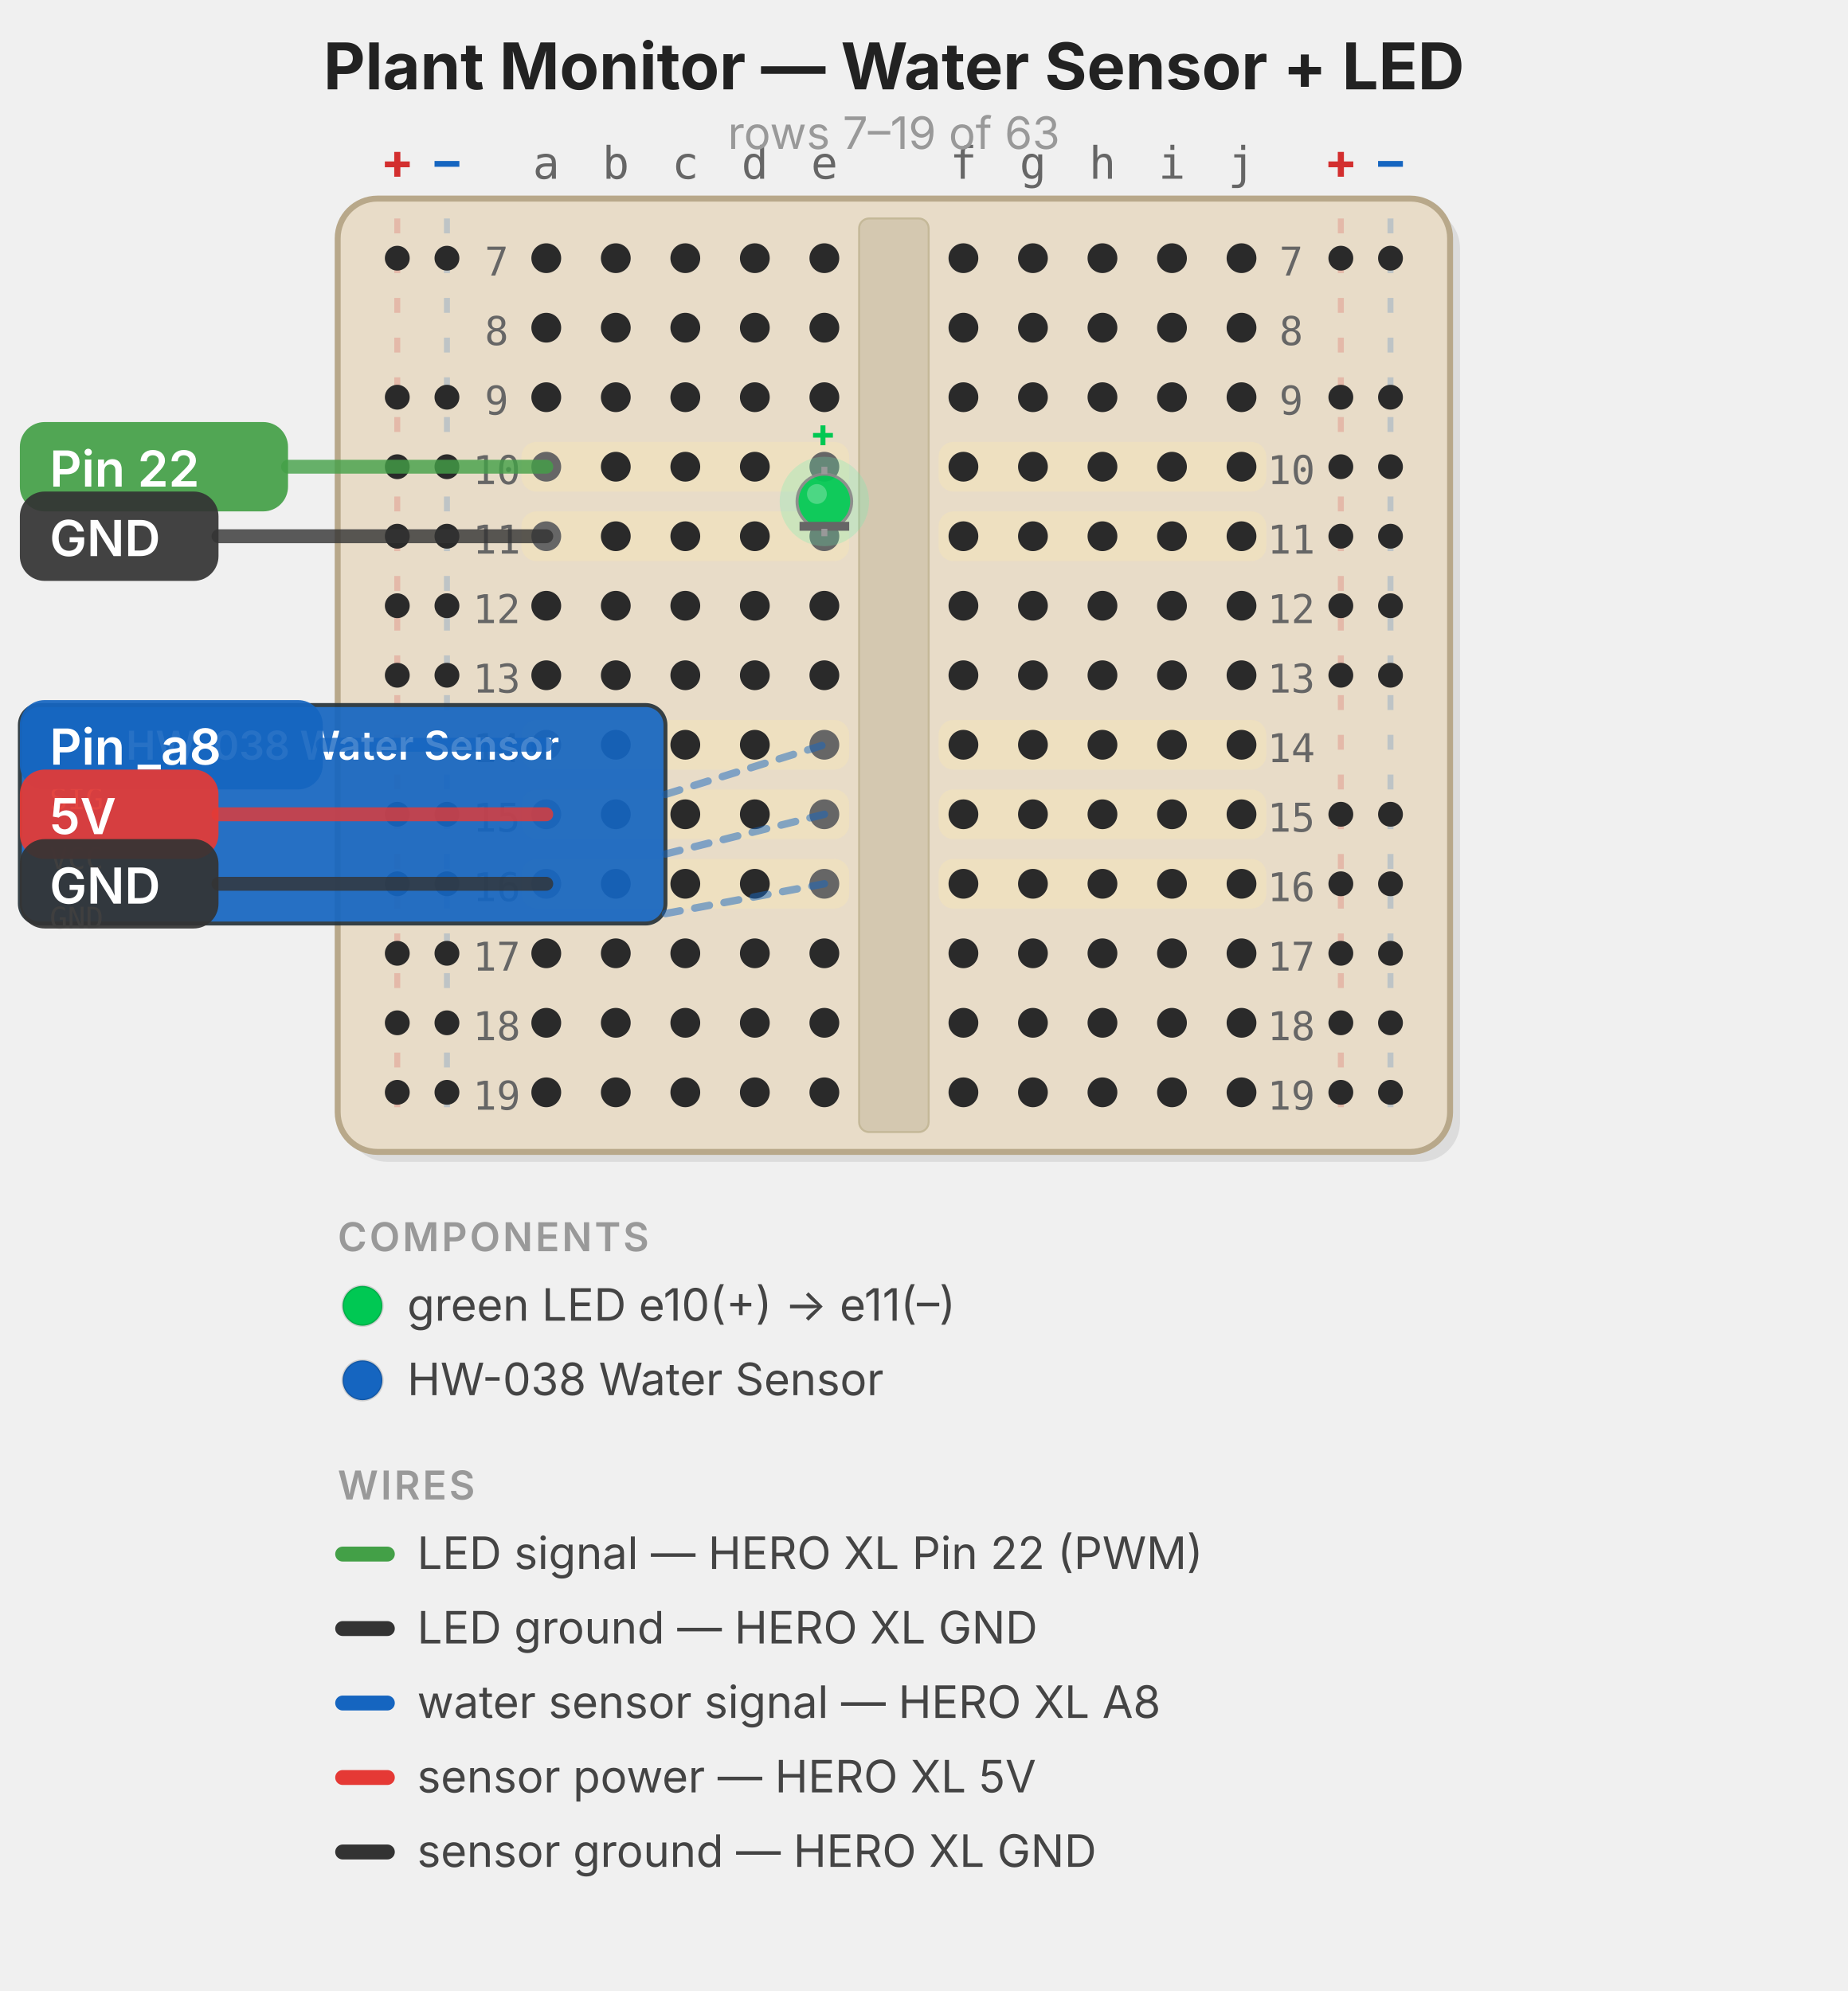
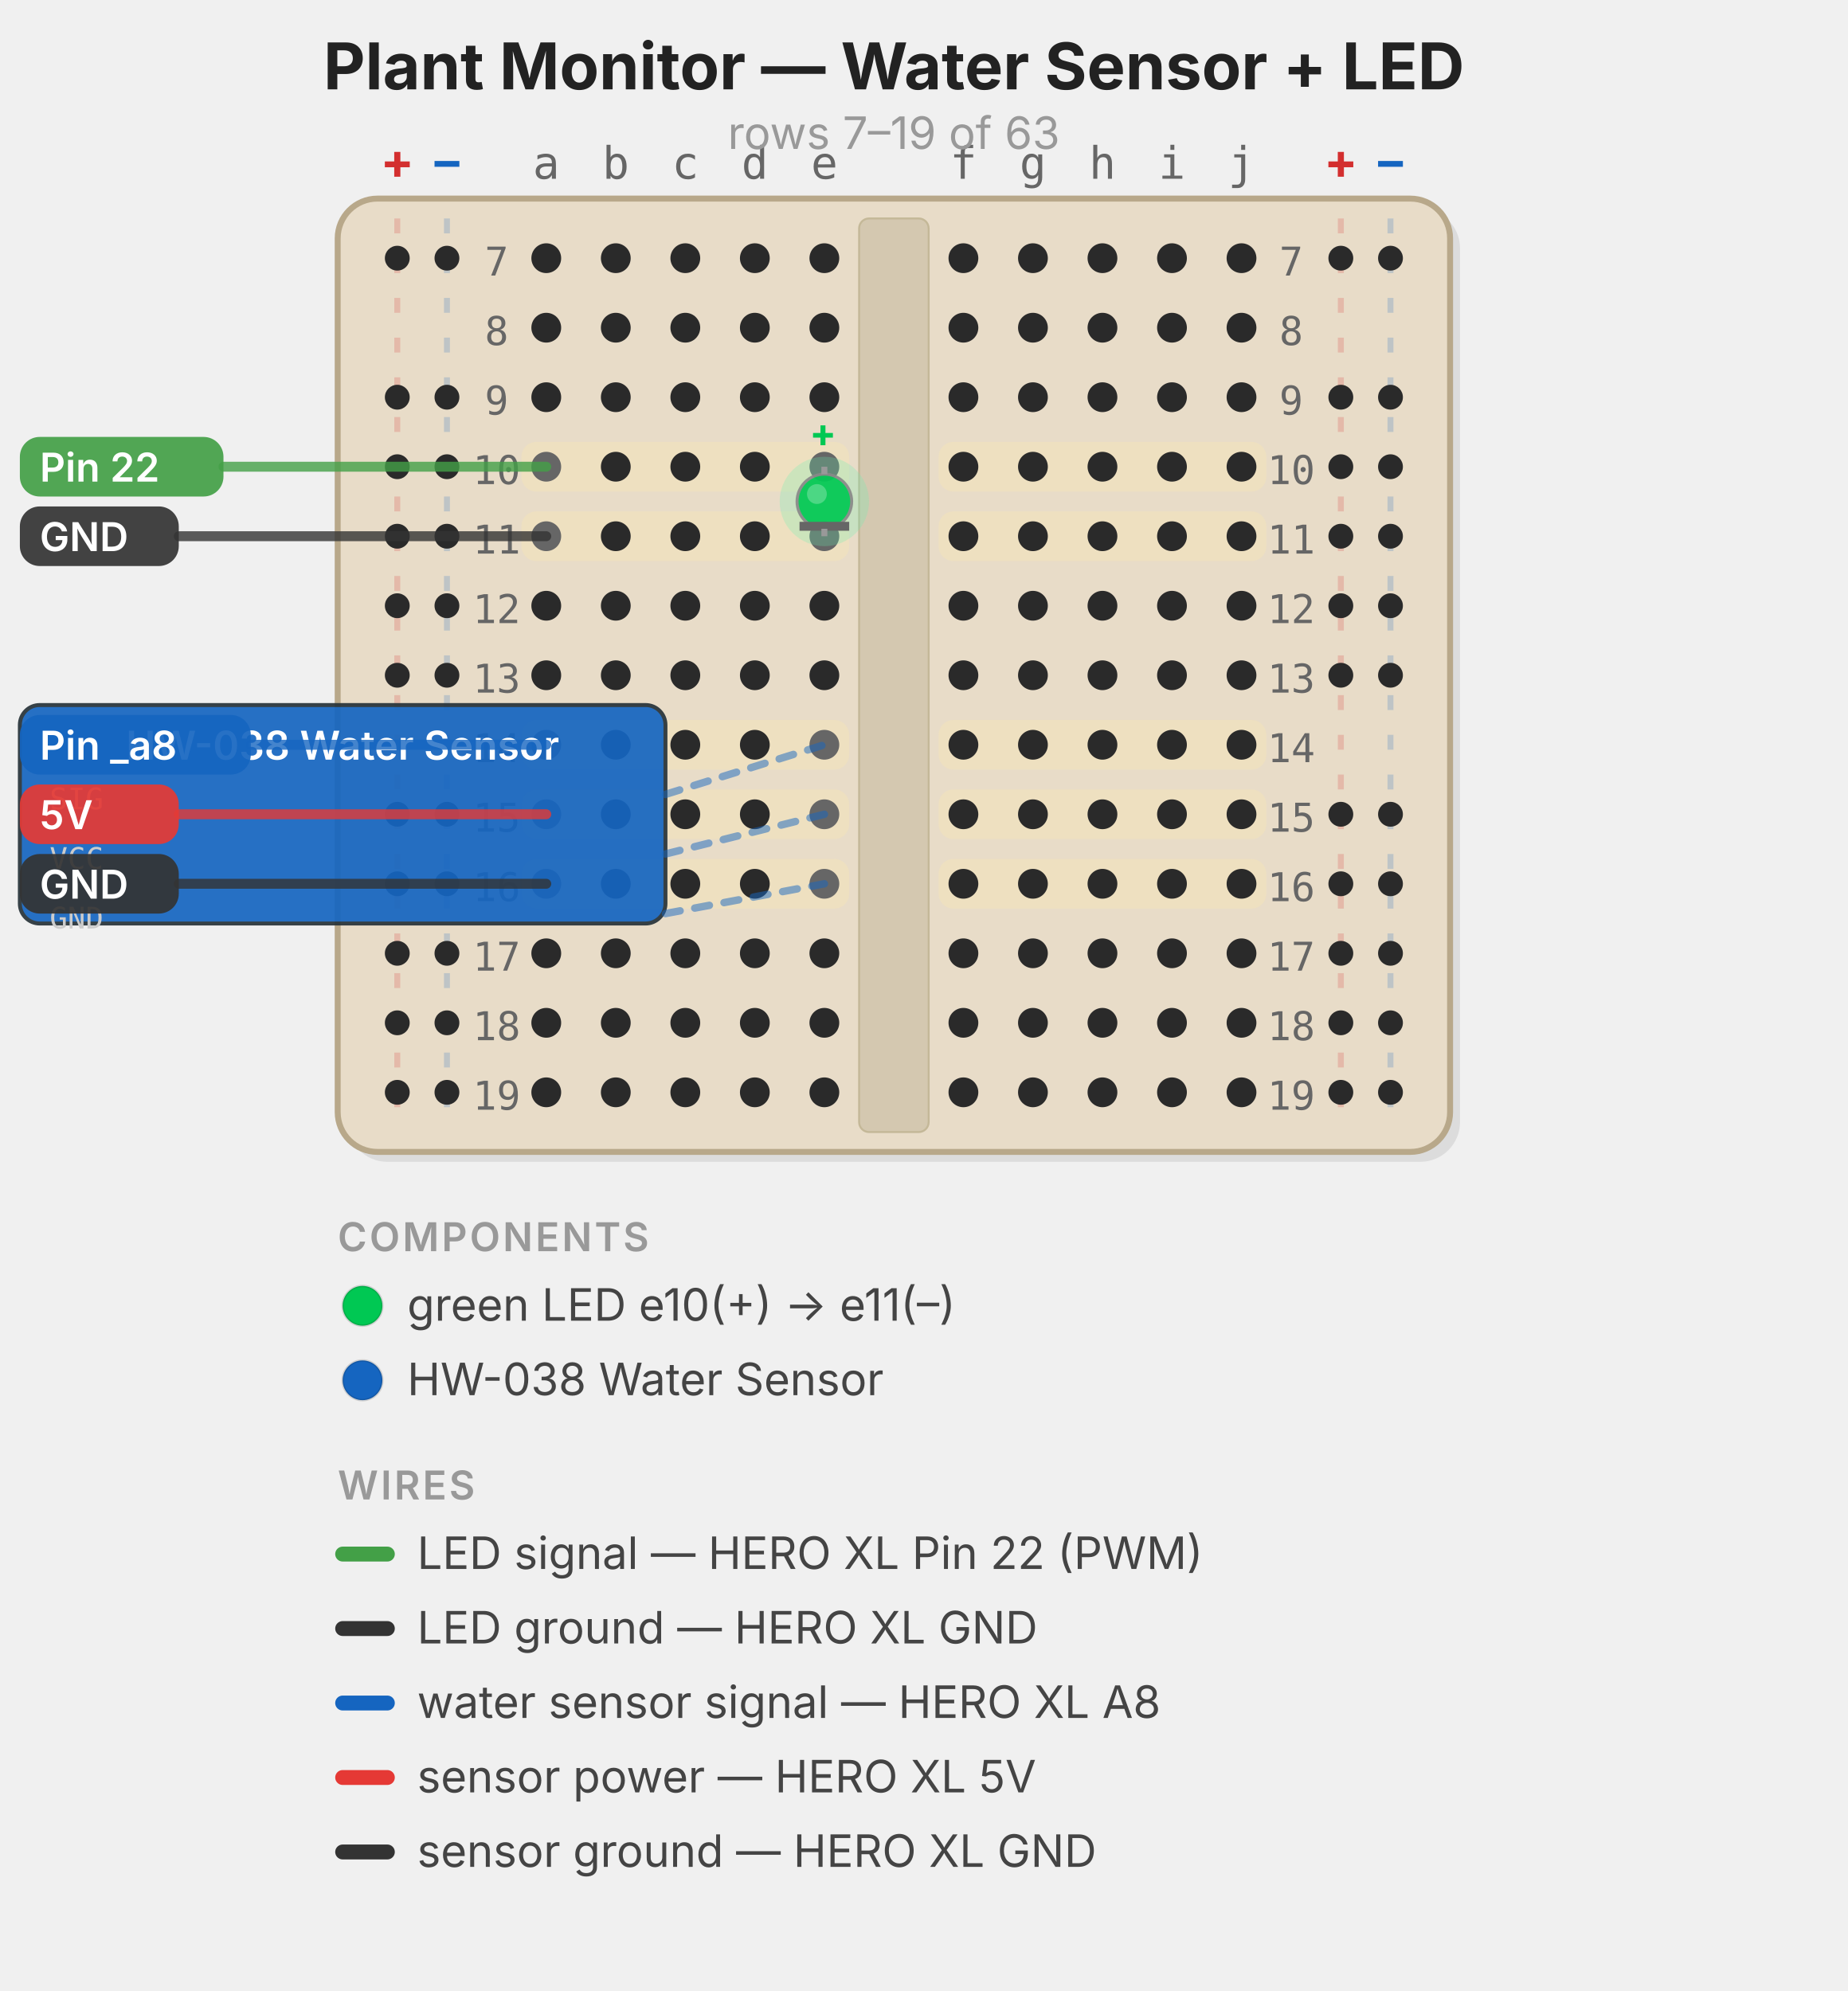
<svg xmlns="http://www.w3.org/2000/svg" viewBox="0 0 372 401" width="372" height="401" style="background:#fff">
  <rect x="70.0" y="42.0" width="224.0" height="192.0" rx="8" fill="#00000015" />
  <rect x="68.0" y="40.0" width="224.0" height="192.0" rx="8" fill="#e8dcc8" stroke="#b8a88a" stroke-width="1.2" />
  <rect x="173.0" y="44.0" width="14.0" height="184.0" rx="2" fill="#d4c8b0" stroke="#c4b898" stroke-width="0.4" />
  <line x1="80.0" y1="44.0" x2="80.0" y2="228.0" stroke="#d32f2f" stroke-width="1.2" opacity="0.2" stroke-dasharray="3,5" />
  <line x1="90.0" y1="44.0" x2="90.0" y2="228.0" stroke="#1565c0" stroke-width="1.2" opacity="0.2" stroke-dasharray="3,5" />
  <line x1="270.0" y1="44.0" x2="270.0" y2="228.0" stroke="#d32f2f" stroke-width="1.2" opacity="0.2" stroke-dasharray="3,5" />
  <line x1="280.0" y1="44.0" x2="280.0" y2="228.0" stroke="#1565c0" stroke-width="1.2" opacity="0.2" stroke-dasharray="3,5" />
  <rect x="105.0" y="89.0" width="66.0" height="10.0" rx="3" fill="#ffeaa7" opacity="0.25" />
  <rect x="189.0" y="89.0" width="66.0" height="10.0" rx="3" fill="#ffeaa7" opacity="0.25" />
  <rect x="105.0" y="103.0" width="66.0" height="10.0" rx="3" fill="#ffeaa7" opacity="0.25" />
  <rect x="189.0" y="103.0" width="66.0" height="10.0" rx="3" fill="#ffeaa7" opacity="0.25" />
  <rect x="105.0" y="145.0" width="66.0" height="10.0" rx="3" fill="#ffeaa7" opacity="0.25" />
  <rect x="189.0" y="145.0" width="66.0" height="10.0" rx="3" fill="#ffeaa7" opacity="0.25" />
  <rect x="105.0" y="159.0" width="66.0" height="10.0" rx="3" fill="#ffeaa7" opacity="0.25" />
  <rect x="189.0" y="159.0" width="66.0" height="10.0" rx="3" fill="#ffeaa7" opacity="0.25" />
  <rect x="105.0" y="173.0" width="66.0" height="10.0" rx="3" fill="#ffeaa7" opacity="0.25" />
  <rect x="189.0" y="173.0" width="66.0" height="10.0" rx="3" fill="#ffeaa7" opacity="0.25" />
  <circle cx="110.0" cy="52.0" r="3.0" fill="#2a2a2a" />
  <circle cx="110.0" cy="66.0" r="3.0" fill="#2a2a2a" />
  <circle cx="110.0" cy="80.0" r="3.0" fill="#2a2a2a" />
  <circle cx="110.0" cy="94.0" r="3.0" fill="#666" />
  <circle cx="110.0" cy="108.0" r="3.0" fill="#666" />
  <circle cx="110.0" cy="122.0" r="3.0" fill="#2a2a2a" />
  <circle cx="110.0" cy="136.0" r="3.0" fill="#2a2a2a" />
  <circle cx="110.0" cy="150.0" r="3.0" fill="#666" />
  <circle cx="110.0" cy="164.0" r="3.0" fill="#666" />
  <circle cx="110.0" cy="178.0" r="3.0" fill="#666" />
  <circle cx="110.0" cy="192.0" r="3.0" fill="#2a2a2a" />
  <circle cx="110.0" cy="206.0" r="3.0" fill="#2a2a2a" />
  <circle cx="110.0" cy="220.0" r="3.0" fill="#2a2a2a" />
  <circle cx="124.0" cy="52.0" r="3.0" fill="#2a2a2a" />
  <circle cx="124.0" cy="66.0" r="3.0" fill="#2a2a2a" />
  <circle cx="124.0" cy="80.0" r="3.0" fill="#2a2a2a" />
  <circle cx="124.0" cy="94.0" r="3.0" fill="#2a2a2a" />
  <circle cx="124.0" cy="108.0" r="3.0" fill="#2a2a2a" />
  <circle cx="124.0" cy="122.0" r="3.0" fill="#2a2a2a" />
  <circle cx="124.0" cy="136.0" r="3.0" fill="#2a2a2a" />
  <circle cx="124.0" cy="150.0" r="3.0" fill="#2a2a2a" />
  <circle cx="124.0" cy="164.0" r="3.0" fill="#2a2a2a" />
  <circle cx="124.0" cy="178.0" r="3.0" fill="#2a2a2a" />
  <circle cx="124.0" cy="192.0" r="3.0" fill="#2a2a2a" />
  <circle cx="124.0" cy="206.0" r="3.0" fill="#2a2a2a" />
  <circle cx="124.0" cy="220.0" r="3.0" fill="#2a2a2a" />
  <circle cx="138.0" cy="52.0" r="3.0" fill="#2a2a2a" />
  <circle cx="138.0" cy="66.0" r="3.0" fill="#2a2a2a" />
  <circle cx="138.0" cy="80.0" r="3.0" fill="#2a2a2a" />
  <circle cx="138.0" cy="94.0" r="3.0" fill="#2a2a2a" />
  <circle cx="138.0" cy="108.0" r="3.0" fill="#2a2a2a" />
  <circle cx="138.0" cy="122.0" r="3.0" fill="#2a2a2a" />
  <circle cx="138.0" cy="136.0" r="3.0" fill="#2a2a2a" />
  <circle cx="138.0" cy="150.0" r="3.0" fill="#2a2a2a" />
  <circle cx="138.0" cy="164.0" r="3.0" fill="#2a2a2a" />
  <circle cx="138.0" cy="178.0" r="3.0" fill="#2a2a2a" />
  <circle cx="138.0" cy="192.0" r="3.0" fill="#2a2a2a" />
  <circle cx="138.0" cy="206.0" r="3.0" fill="#2a2a2a" />
  <circle cx="138.0" cy="220.0" r="3.0" fill="#2a2a2a" />
  <circle cx="152.0" cy="52.0" r="3.0" fill="#2a2a2a" />
  <circle cx="152.0" cy="66.0" r="3.0" fill="#2a2a2a" />
  <circle cx="152.0" cy="80.0" r="3.0" fill="#2a2a2a" />
  <circle cx="152.0" cy="94.0" r="3.0" fill="#2a2a2a" />
  <circle cx="152.0" cy="108.0" r="3.0" fill="#2a2a2a" />
  <circle cx="152.0" cy="122.0" r="3.0" fill="#2a2a2a" />
  <circle cx="152.0" cy="136.0" r="3.0" fill="#2a2a2a" />
  <circle cx="152.0" cy="150.0" r="3.0" fill="#2a2a2a" />
  <circle cx="152.0" cy="164.0" r="3.0" fill="#2a2a2a" />
  <circle cx="152.0" cy="178.0" r="3.0" fill="#2a2a2a" />
  <circle cx="152.0" cy="192.0" r="3.0" fill="#2a2a2a" />
  <circle cx="152.0" cy="206.0" r="3.0" fill="#2a2a2a" />
  <circle cx="152.0" cy="220.0" r="3.0" fill="#2a2a2a" />
  <circle cx="166.0" cy="52.0" r="3.0" fill="#2a2a2a" />
  <circle cx="166.0" cy="66.0" r="3.0" fill="#2a2a2a" />
  <circle cx="166.0" cy="80.0" r="3.0" fill="#2a2a2a" />
  <circle cx="166.0" cy="94.0" r="3.0" fill="#666" />
  <circle cx="166.0" cy="108.0" r="3.0" fill="#666" />
  <circle cx="166.0" cy="122.0" r="3.0" fill="#2a2a2a" />
  <circle cx="166.0" cy="136.0" r="3.0" fill="#2a2a2a" />
  <circle cx="166.0" cy="150.0" r="3.0" fill="#666" />
  <circle cx="166.0" cy="164.0" r="3.0" fill="#666" />
  <circle cx="166.0" cy="178.0" r="3.0" fill="#666" />
  <circle cx="166.0" cy="192.0" r="3.0" fill="#2a2a2a" />
  <circle cx="166.0" cy="206.0" r="3.0" fill="#2a2a2a" />
  <circle cx="166.0" cy="220.0" r="3.0" fill="#2a2a2a" />
  <circle cx="194.0" cy="52.0" r="3.0" fill="#2a2a2a" />
  <circle cx="194.0" cy="66.0" r="3.0" fill="#2a2a2a" />
  <circle cx="194.0" cy="80.0" r="3.0" fill="#2a2a2a" />
  <circle cx="194.0" cy="94.0" r="3.0" fill="#2a2a2a" />
  <circle cx="194.0" cy="108.0" r="3.0" fill="#2a2a2a" />
  <circle cx="194.0" cy="122.0" r="3.0" fill="#2a2a2a" />
  <circle cx="194.0" cy="136.0" r="3.0" fill="#2a2a2a" />
  <circle cx="194.0" cy="150.0" r="3.0" fill="#2a2a2a" />
  <circle cx="194.0" cy="164.0" r="3.0" fill="#2a2a2a" />
  <circle cx="194.0" cy="178.0" r="3.0" fill="#2a2a2a" />
  <circle cx="194.0" cy="192.0" r="3.0" fill="#2a2a2a" />
  <circle cx="194.0" cy="206.0" r="3.0" fill="#2a2a2a" />
  <circle cx="194.0" cy="220.0" r="3.0" fill="#2a2a2a" />
  <circle cx="208.0" cy="52.0" r="3.0" fill="#2a2a2a" />
  <circle cx="208.0" cy="66.0" r="3.0" fill="#2a2a2a" />
  <circle cx="208.0" cy="80.0" r="3.0" fill="#2a2a2a" />
  <circle cx="208.0" cy="94.0" r="3.0" fill="#2a2a2a" />
  <circle cx="208.0" cy="108.0" r="3.0" fill="#2a2a2a" />
  <circle cx="208.0" cy="122.0" r="3.0" fill="#2a2a2a" />
  <circle cx="208.0" cy="136.0" r="3.0" fill="#2a2a2a" />
  <circle cx="208.0" cy="150.0" r="3.0" fill="#2a2a2a" />
  <circle cx="208.0" cy="164.0" r="3.0" fill="#2a2a2a" />
  <circle cx="208.0" cy="178.0" r="3.0" fill="#2a2a2a" />
  <circle cx="208.0" cy="192.0" r="3.0" fill="#2a2a2a" />
  <circle cx="208.0" cy="206.0" r="3.0" fill="#2a2a2a" />
  <circle cx="208.0" cy="220.0" r="3.0" fill="#2a2a2a" />
  <circle cx="222.0" cy="52.0" r="3.0" fill="#2a2a2a" />
  <circle cx="222.0" cy="66.0" r="3.0" fill="#2a2a2a" />
  <circle cx="222.0" cy="80.0" r="3.0" fill="#2a2a2a" />
  <circle cx="222.0" cy="94.0" r="3.0" fill="#2a2a2a" />
  <circle cx="222.0" cy="108.0" r="3.0" fill="#2a2a2a" />
  <circle cx="222.0" cy="122.0" r="3.0" fill="#2a2a2a" />
  <circle cx="222.0" cy="136.0" r="3.0" fill="#2a2a2a" />
  <circle cx="222.0" cy="150.0" r="3.0" fill="#2a2a2a" />
  <circle cx="222.0" cy="164.0" r="3.0" fill="#2a2a2a" />
  <circle cx="222.0" cy="178.0" r="3.0" fill="#2a2a2a" />
  <circle cx="222.0" cy="192.0" r="3.0" fill="#2a2a2a" />
  <circle cx="222.0" cy="206.0" r="3.0" fill="#2a2a2a" />
  <circle cx="222.0" cy="220.0" r="3.0" fill="#2a2a2a" />
  <circle cx="236.0" cy="52.0" r="3.0" fill="#2a2a2a" />
  <circle cx="236.0" cy="66.0" r="3.0" fill="#2a2a2a" />
  <circle cx="236.0" cy="80.0" r="3.0" fill="#2a2a2a" />
  <circle cx="236.0" cy="94.0" r="3.0" fill="#2a2a2a" />
  <circle cx="236.0" cy="108.0" r="3.0" fill="#2a2a2a" />
  <circle cx="236.0" cy="122.0" r="3.0" fill="#2a2a2a" />
  <circle cx="236.0" cy="136.0" r="3.0" fill="#2a2a2a" />
  <circle cx="236.0" cy="150.0" r="3.0" fill="#2a2a2a" />
  <circle cx="236.0" cy="164.0" r="3.0" fill="#2a2a2a" />
  <circle cx="236.0" cy="178.0" r="3.0" fill="#2a2a2a" />
  <circle cx="236.0" cy="192.0" r="3.0" fill="#2a2a2a" />
  <circle cx="236.0" cy="206.0" r="3.0" fill="#2a2a2a" />
  <circle cx="236.0" cy="220.0" r="3.0" fill="#2a2a2a" />
  <circle cx="250.0" cy="52.0" r="3.0" fill="#2a2a2a" />
  <circle cx="250.0" cy="66.0" r="3.0" fill="#2a2a2a" />
  <circle cx="250.0" cy="80.0" r="3.0" fill="#2a2a2a" />
  <circle cx="250.0" cy="94.0" r="3.0" fill="#2a2a2a" />
  <circle cx="250.0" cy="108.0" r="3.0" fill="#2a2a2a" />
  <circle cx="250.0" cy="122.0" r="3.0" fill="#2a2a2a" />
  <circle cx="250.0" cy="136.0" r="3.0" fill="#2a2a2a" />
  <circle cx="250.0" cy="150.0" r="3.0" fill="#2a2a2a" />
  <circle cx="250.0" cy="164.0" r="3.0" fill="#2a2a2a" />
  <circle cx="250.0" cy="178.0" r="3.0" fill="#2a2a2a" />
  <circle cx="250.0" cy="192.0" r="3.0" fill="#2a2a2a" />
  <circle cx="250.0" cy="206.0" r="3.0" fill="#2a2a2a" />
  <circle cx="250.0" cy="220.0" r="3.0" fill="#2a2a2a" />
  <circle cx="80.0" cy="52.0" r="2.5" fill="#2a2a2a" />
  <circle cx="80.0" cy="80.0" r="2.5" fill="#2a2a2a" />
  <circle cx="80.0" cy="94.0" r="2.5" fill="#2a2a2a" />
  <circle cx="80.0" cy="108.0" r="2.5" fill="#2a2a2a" />
  <circle cx="80.0" cy="122.0" r="2.5" fill="#2a2a2a" />
  <circle cx="80.0" cy="136.0" r="2.5" fill="#2a2a2a" />
  <circle cx="80.0" cy="164.0" r="2.5" fill="#2a2a2a" />
  <circle cx="80.0" cy="178.0" r="2.5" fill="#2a2a2a" />
  <circle cx="80.0" cy="192.0" r="2.5" fill="#2a2a2a" />
  <circle cx="80.0" cy="206.0" r="2.5" fill="#2a2a2a" />
  <circle cx="80.0" cy="220.0" r="2.5" fill="#2a2a2a" />
  <circle cx="90.0" cy="52.0" r="2.5" fill="#2a2a2a" />
  <circle cx="90.0" cy="80.0" r="2.5" fill="#2a2a2a" />
  <circle cx="90.0" cy="94.0" r="2.5" fill="#2a2a2a" />
  <circle cx="90.0" cy="108.0" r="2.5" fill="#2a2a2a" />
  <circle cx="90.0" cy="122.0" r="2.5" fill="#2a2a2a" />
  <circle cx="90.0" cy="136.0" r="2.5" fill="#2a2a2a" />
  <circle cx="90.0" cy="164.0" r="2.5" fill="#2a2a2a" />
  <circle cx="90.0" cy="178.0" r="2.5" fill="#2a2a2a" />
  <circle cx="90.0" cy="192.0" r="2.5" fill="#2a2a2a" />
  <circle cx="90.0" cy="206.0" r="2.5" fill="#2a2a2a" />
  <circle cx="90.0" cy="220.0" r="2.5" fill="#2a2a2a" />
  <circle cx="270.0" cy="52.0" r="2.5" fill="#2a2a2a" />
  <circle cx="270.0" cy="80.0" r="2.5" fill="#2a2a2a" />
  <circle cx="270.0" cy="94.0" r="2.5" fill="#2a2a2a" />
  <circle cx="270.0" cy="108.0" r="2.5" fill="#2a2a2a" />
  <circle cx="270.0" cy="122.0" r="2.5" fill="#2a2a2a" />
  <circle cx="270.0" cy="136.0" r="2.5" fill="#2a2a2a" />
  <circle cx="270.0" cy="164.0" r="2.5" fill="#2a2a2a" />
  <circle cx="270.0" cy="178.0" r="2.5" fill="#2a2a2a" />
  <circle cx="270.0" cy="192.0" r="2.5" fill="#2a2a2a" />
  <circle cx="270.0" cy="206.0" r="2.5" fill="#2a2a2a" />
  <circle cx="270.0" cy="220.0" r="2.5" fill="#2a2a2a" />
  <circle cx="280.0" cy="52.0" r="2.5" fill="#2a2a2a" />
  <circle cx="280.0" cy="80.0" r="2.5" fill="#2a2a2a" />
  <circle cx="280.0" cy="94.0" r="2.5" fill="#2a2a2a" />
  <circle cx="280.0" cy="108.0" r="2.5" fill="#2a2a2a" />
  <circle cx="280.0" cy="122.0" r="2.5" fill="#2a2a2a" />
  <circle cx="280.0" cy="136.0" r="2.5" fill="#2a2a2a" />
  <circle cx="280.0" cy="164.0" r="2.5" fill="#2a2a2a" />
  <circle cx="280.0" cy="178.0" r="2.5" fill="#2a2a2a" />
  <circle cx="280.0" cy="192.0" r="2.5" fill="#2a2a2a" />
  <circle cx="280.0" cy="206.0" r="2.5" fill="#2a2a2a" />
  <circle cx="280.0" cy="220.0" r="2.5" fill="#2a2a2a" />
  <text x="110.0" y="36.0" font-size="9" fill="#666" text-anchor="middle" font-family="'SF Mono', 'Cascadia Code', 'Fira Code', monospace">a</text>
  <text x="124.0" y="36.0" font-size="9" fill="#666" text-anchor="middle" font-family="'SF Mono', 'Cascadia Code', 'Fira Code', monospace">b</text>
  <text x="138.0" y="36.0" font-size="9" fill="#666" text-anchor="middle" font-family="'SF Mono', 'Cascadia Code', 'Fira Code', monospace">c</text>
  <text x="152.0" y="36.0" font-size="9" fill="#666" text-anchor="middle" font-family="'SF Mono', 'Cascadia Code', 'Fira Code', monospace">d</text>
  <text x="166.0" y="36.0" font-size="9" fill="#666" text-anchor="middle" font-family="'SF Mono', 'Cascadia Code', 'Fira Code', monospace">e</text>
  <text x="194.0" y="36.0" font-size="9" fill="#666" text-anchor="middle" font-family="'SF Mono', 'Cascadia Code', 'Fira Code', monospace">f</text>
  <text x="208.0" y="36.0" font-size="9" fill="#666" text-anchor="middle" font-family="'SF Mono', 'Cascadia Code', 'Fira Code', monospace">g</text>
  <text x="222.0" y="36.0" font-size="9" fill="#666" text-anchor="middle" font-family="'SF Mono', 'Cascadia Code', 'Fira Code', monospace">h</text>
  <text x="236.0" y="36.0" font-size="9" fill="#666" text-anchor="middle" font-family="'SF Mono', 'Cascadia Code', 'Fira Code', monospace">i</text>
  <text x="250.0" y="36.0" font-size="9" fill="#666" text-anchor="middle" font-family="'SF Mono', 'Cascadia Code', 'Fira Code', monospace">j</text>
  <text x="80.0" y="36.0" font-size="10" fill="#d32f2f" font-weight="bold" text-anchor="middle" font-family="system-ui, -apple-system, 'Segoe UI', sans-serif">+</text>
  <text x="90.0" y="36.0" font-size="10" fill="#1565c0" font-weight="bold" text-anchor="middle" font-family="system-ui, -apple-system, 'Segoe UI', sans-serif">–</text>
  <text x="270.0" y="36.0" font-size="10" fill="#d32f2f" font-weight="bold" text-anchor="middle" font-family="system-ui, -apple-system, 'Segoe UI', sans-serif">+</text>
  <text x="280.0" y="36.0" font-size="10" fill="#1565c0" font-weight="bold" text-anchor="middle" font-family="system-ui, -apple-system, 'Segoe UI', sans-serif">–</text>
  <text x="100.0" y="55.5" font-size="8" fill="#666" text-anchor="middle" font-family="'SF Mono', 'Cascadia Code', 'Fira Code', monospace">7</text>
  <text x="260.0" y="55.5" font-size="8" fill="#666" text-anchor="middle" font-family="'SF Mono', 'Cascadia Code', 'Fira Code', monospace">7</text>
  <text x="100.0" y="69.5" font-size="8" fill="#666" text-anchor="middle" font-family="'SF Mono', 'Cascadia Code', 'Fira Code', monospace">8</text>
  <text x="260.0" y="69.5" font-size="8" fill="#666" text-anchor="middle" font-family="'SF Mono', 'Cascadia Code', 'Fira Code', monospace">8</text>
  <text x="100.0" y="83.5" font-size="8" fill="#666" text-anchor="middle" font-family="'SF Mono', 'Cascadia Code', 'Fira Code', monospace">9</text>
  <text x="260.0" y="83.5" font-size="8" fill="#666" text-anchor="middle" font-family="'SF Mono', 'Cascadia Code', 'Fira Code', monospace">9</text>
  <text x="100.0" y="97.5" font-size="8" fill="#666" text-anchor="middle" font-family="'SF Mono', 'Cascadia Code', 'Fira Code', monospace">10</text>
  <text x="260.0" y="97.5" font-size="8" fill="#666" text-anchor="middle" font-family="'SF Mono', 'Cascadia Code', 'Fira Code', monospace">10</text>
  <text x="100.0" y="111.5" font-size="8" fill="#666" text-anchor="middle" font-family="'SF Mono', 'Cascadia Code', 'Fira Code', monospace">11</text>
  <text x="260.0" y="111.5" font-size="8" fill="#666" text-anchor="middle" font-family="'SF Mono', 'Cascadia Code', 'Fira Code', monospace">11</text>
  <text x="100.0" y="125.5" font-size="8" fill="#666" text-anchor="middle" font-family="'SF Mono', 'Cascadia Code', 'Fira Code', monospace">12</text>
  <text x="260.0" y="125.5" font-size="8" fill="#666" text-anchor="middle" font-family="'SF Mono', 'Cascadia Code', 'Fira Code', monospace">12</text>
  <text x="100.0" y="139.5" font-size="8" fill="#666" text-anchor="middle" font-family="'SF Mono', 'Cascadia Code', 'Fira Code', monospace">13</text>
  <text x="260.0" y="139.5" font-size="8" fill="#666" text-anchor="middle" font-family="'SF Mono', 'Cascadia Code', 'Fira Code', monospace">13</text>
  <text x="100.0" y="153.5" font-size="8" fill="#666" text-anchor="middle" font-family="'SF Mono', 'Cascadia Code', 'Fira Code', monospace">14</text>
  <text x="260.0" y="153.5" font-size="8" fill="#666" text-anchor="middle" font-family="'SF Mono', 'Cascadia Code', 'Fira Code', monospace">14</text>
  <text x="100.0" y="167.5" font-size="8" fill="#666" text-anchor="middle" font-family="'SF Mono', 'Cascadia Code', 'Fira Code', monospace">15</text>
  <text x="260.0" y="167.5" font-size="8" fill="#666" text-anchor="middle" font-family="'SF Mono', 'Cascadia Code', 'Fira Code', monospace">15</text>
  <text x="100.0" y="181.5" font-size="8" fill="#666" text-anchor="middle" font-family="'SF Mono', 'Cascadia Code', 'Fira Code', monospace">16</text>
  <text x="260.0" y="181.5" font-size="8" fill="#666" text-anchor="middle" font-family="'SF Mono', 'Cascadia Code', 'Fira Code', monospace">16</text>
  <text x="100.0" y="195.5" font-size="8" fill="#666" text-anchor="middle" font-family="'SF Mono', 'Cascadia Code', 'Fira Code', monospace">17</text>
  <text x="260.0" y="195.5" font-size="8" fill="#666" text-anchor="middle" font-family="'SF Mono', 'Cascadia Code', 'Fira Code', monospace">17</text>
  <text x="100.0" y="209.5" font-size="8" fill="#666" text-anchor="middle" font-family="'SF Mono', 'Cascadia Code', 'Fira Code', monospace">18</text>
  <text x="260.0" y="209.5" font-size="8" fill="#666" text-anchor="middle" font-family="'SF Mono', 'Cascadia Code', 'Fira Code', monospace">18</text>
  <text x="100.0" y="223.5" font-size="8" fill="#666" text-anchor="middle" font-family="'SF Mono', 'Cascadia Code', 'Fira Code', monospace">19</text>
  <text x="260.0" y="223.5" font-size="8" fill="#666" text-anchor="middle" font-family="'SF Mono', 'Cascadia Code', 'Fira Code', monospace">19</text>
  <circle cx="166.0" cy="101.0" r="9.0" fill="#69f0ae" opacity="0.25" />
  <circle cx="166.0" cy="101.0" r="5.5" fill="#00c853" stroke="#888" stroke-width="0.6" opacity="0.92" />
  <circle cx="164.5" cy="99.5" r="2.0" fill="white" opacity="0.25" />
  <line x1="171.0" y1="106.0" x2="161.0" y2="106.0" stroke="#666" stroke-width="1.8" />
  <text x="163.0" y="90.0" font-size="8" fill="#00c853" font-weight="bold" font-family="system-ui, -apple-system, 'Segoe UI', sans-serif">+</text>
  <line x1="166.0" y1="94.0" x2="166.0" y2="95.5" stroke="#999" stroke-width="1.2" />
  <line x1="166.0" y1="106.5" x2="166.0" y2="108.0" stroke="#999" stroke-width="1.2" />
  <rect x="4.0" y="142.0" width="130.0" height="44.0" rx="4" fill="#1565c0" stroke="#263238" stroke-width="0.8" opacity="0.92" />
  <text x="69.0" y="153.0" font-size="8" fill="white" font-weight="600" text-anchor="middle" font-family="system-ui, -apple-system, 'Segoe UI', sans-serif">HW-038 Water Sensor</text>
  <text x="10.0" y="163.0" font-size="6" fill="#ccc" font-family="'SF Mono', 'Cascadia Code', 'Fira Code', monospace">SIG</text>
  <line x1="134.0" y1="160.0" x2="166.0" y2="150.0" stroke="#1565c0" stroke-width="1.5" stroke-linecap="round" opacity="0.5" stroke-dasharray="3,3" />
  <text x="10.0" y="175.0" font-size="6" fill="#ccc" font-family="'SF Mono', 'Cascadia Code', 'Fira Code', monospace">VCC</text>
  <line x1="134.0" y1="172.0" x2="166.0" y2="164.0" stroke="#1565c0" stroke-width="1.5" stroke-linecap="round" opacity="0.5" stroke-dasharray="3,3" />
  <text x="10.0" y="187.0" font-size="6" fill="#ccc" font-family="'SF Mono', 'Cascadia Code', 'Fira Code', monospace">GND</text>
  <line x1="134.0" y1="184.0" x2="166.0" y2="178.0" stroke="#1565c0" stroke-width="1.5" stroke-linecap="round" opacity="0.5" stroke-dasharray="3,3" />
-   <line x1="58.0" y1="94.0" x2="110.0" y2="94.0" stroke="#43a047" stroke-width="2.8" stroke-linecap="round" opacity="0.8" />
-   <rect x="4.0" y="85.0" width="54.0" height="18.0" rx="5" fill="#43a047" opacity="0.92" />
-   <text x="10.0" y="98.0" font-size="10" fill="white" font-weight="600" font-family="system-ui, -apple-system, 'Segoe UI', sans-serif">Pin 22</text>
-   <line x1="44.0" y1="108.0" x2="110.0" y2="108.0" stroke="#333333" stroke-width="2.8" stroke-linecap="round" opacity="0.8" />
-   <rect x="4.0" y="99.0" width="40.0" height="18.0" rx="5" fill="#333333" opacity="0.92" />
-   <text x="10.0" y="112.0" font-size="10" fill="white" font-weight="600" font-family="system-ui, -apple-system, 'Segoe UI', sans-serif">GND</text>
-   <line x1="65.0" y1="150.0" x2="110.0" y2="150.0" stroke="#1565c0" stroke-width="2.8" stroke-linecap="round" opacity="0.8" />
-   <rect x="4.0" y="141.0" width="61.0" height="18.0" rx="5" fill="#1565c0" opacity="0.92" />
-   <text x="10.0" y="154.0" font-size="10" fill="white" font-weight="600" font-family="system-ui, -apple-system, 'Segoe UI', sans-serif">Pin _a8</text>
-   <line x1="44.0" y1="164.0" x2="110.0" y2="164.0" stroke="#e53935" stroke-width="2.8" stroke-linecap="round" opacity="0.8" />
-   <rect x="4.0" y="155.0" width="40.0" height="18.0" rx="5" fill="#e53935" opacity="0.92" />
-   <text x="10.0" y="168.0" font-size="10" fill="white" font-weight="600" font-family="system-ui, -apple-system, 'Segoe UI', sans-serif">5V</text>
-   <line x1="44.0" y1="178.0" x2="110.0" y2="178.0" stroke="#333333" stroke-width="2.8" stroke-linecap="round" opacity="0.8" />
-   <rect x="4.0" y="169.0" width="40.0" height="18.0" rx="5" fill="#333333" opacity="0.92" />
-   <text x="10.0" y="182.0" font-size="10" fill="white" font-weight="600" font-family="system-ui, -apple-system, 'Segoe UI', sans-serif">GND</text>
+   <line x1="45.0" y1="94.0" x2="110.0" y2="94.0" stroke="#43a047" stroke-width="2" stroke-linecap="round" opacity="0.8" />
+   <rect x="4.0" y="88.0" width="41.0" height="12.0" rx="4" fill="#43a047" opacity="0.92" />
+   <text x="8.0" y="97.0" font-size="8" fill="white" font-weight="600" font-family="system-ui, -apple-system, 'Segoe UI', sans-serif">Pin 22</text>
+   <line x1="36.0" y1="108.0" x2="110.0" y2="108.0" stroke="#333333" stroke-width="2" stroke-linecap="round" opacity="0.8" />
+   <rect x="4.0" y="102.0" width="32.0" height="12.0" rx="4" fill="#333333" opacity="0.92" />
+   <text x="8.0" y="111.0" font-size="8" fill="white" font-weight="600" font-family="system-ui, -apple-system, 'Segoe UI', sans-serif">GND</text>
+   <line x1="50.5" y1="150.0" x2="110.0" y2="150.0" stroke="#1565c0" stroke-width="2" stroke-linecap="round" opacity="0.8" />
+   <rect x="4.0" y="144.0" width="46.5" height="12.0" rx="4" fill="#1565c0" opacity="0.92" />
+   <text x="8.0" y="153.0" font-size="8" fill="white" font-weight="600" font-family="system-ui, -apple-system, 'Segoe UI', sans-serif">Pin _a8</text>
+   <line x1="36.0" y1="164.0" x2="110.0" y2="164.0" stroke="#e53935" stroke-width="2" stroke-linecap="round" opacity="0.8" />
+   <rect x="4.0" y="158.0" width="32.0" height="12.0" rx="4" fill="#e53935" opacity="0.92" />
+   <text x="8.0" y="167.0" font-size="8" fill="white" font-weight="600" font-family="system-ui, -apple-system, 'Segoe UI', sans-serif">5V</text>
+   <line x1="36.0" y1="178.0" x2="110.0" y2="178.0" stroke="#333333" stroke-width="2" stroke-linecap="round" opacity="0.8" />
+   <rect x="4.0" y="172.0" width="32.0" height="12.0" rx="4" fill="#333333" opacity="0.92" />
+   <text x="8.0" y="181.0" font-size="8" fill="white" font-weight="600" font-family="system-ui, -apple-system, 'Segoe UI', sans-serif">GND</text>
  <text x="68.0" y="252.0" font-size="8" fill="#999" font-weight="600" letter-spacing="0.5" font-family="system-ui, -apple-system, 'Segoe UI', sans-serif">COMPONENTS</text>
  <circle cx="73.0" cy="263.0" r="4.0" fill="#00c853" stroke="#0002" stroke-width="0.5" />
  <text x="82.0" y="266.0" font-size="9" fill="#444" font-family="system-ui, -apple-system, 'Segoe UI', sans-serif">green LED  e10(+) → e11(–)</text>
  <circle cx="73.0" cy="278.0" r="4.0" fill="#1565c0" stroke="#0002" stroke-width="0.5" />
  <text x="82.0" y="281.0" font-size="9" fill="#444" font-family="system-ui, -apple-system, 'Segoe UI', sans-serif">HW-038 Water Sensor</text>
  <text x="68.0" y="302.0" font-size="8" fill="#999" font-weight="600" letter-spacing="0.5" font-family="system-ui, -apple-system, 'Segoe UI', sans-serif">WIRES</text>
  <line x1="69.0" y1="313.0" x2="78.0" y2="313.0" stroke="#43a047" stroke-width="3" stroke-linecap="round" />
  <text x="84.0" y="316.0" font-size="9" fill="#444" font-family="system-ui, -apple-system, 'Segoe UI', sans-serif">LED signal — HERO XL Pin 22 (PWM)</text>
  <line x1="69.0" y1="328.0" x2="78.0" y2="328.0" stroke="#333333" stroke-width="3" stroke-linecap="round" />
  <text x="84.0" y="331.0" font-size="9" fill="#444" font-family="system-ui, -apple-system, 'Segoe UI', sans-serif">LED ground — HERO XL GND</text>
  <line x1="69.0" y1="343.0" x2="78.0" y2="343.0" stroke="#1565c0" stroke-width="3" stroke-linecap="round" />
  <text x="84.0" y="346.0" font-size="9" fill="#444" font-family="system-ui, -apple-system, 'Segoe UI', sans-serif">water sensor signal — HERO XL A8</text>
  <line x1="69.0" y1="358.0" x2="78.0" y2="358.0" stroke="#e53935" stroke-width="3" stroke-linecap="round" />
  <text x="84.0" y="361.0" font-size="9" fill="#444" font-family="system-ui, -apple-system, 'Segoe UI', sans-serif">sensor power — HERO XL 5V</text>
  <line x1="69.0" y1="373.0" x2="78.0" y2="373.0" stroke="#333333" stroke-width="3" stroke-linecap="round" />
  <text x="84.0" y="376.0" font-size="9" fill="#444" font-family="system-ui, -apple-system, 'Segoe UI', sans-serif">sensor ground — HERO XL GND</text>
  <text x="180.0" y="18.0" font-size="13" fill="#222" font-weight="700" text-anchor="middle" font-family="system-ui, -apple-system, 'Segoe UI', sans-serif">Plant Monitor — Water Sensor + LED</text>
  <text x="180.0" y="30.0" font-size="9" fill="#999" text-anchor="middle" font-family="system-ui, -apple-system, 'Segoe UI', sans-serif">rows 7–19 of 63</text>
</svg>
